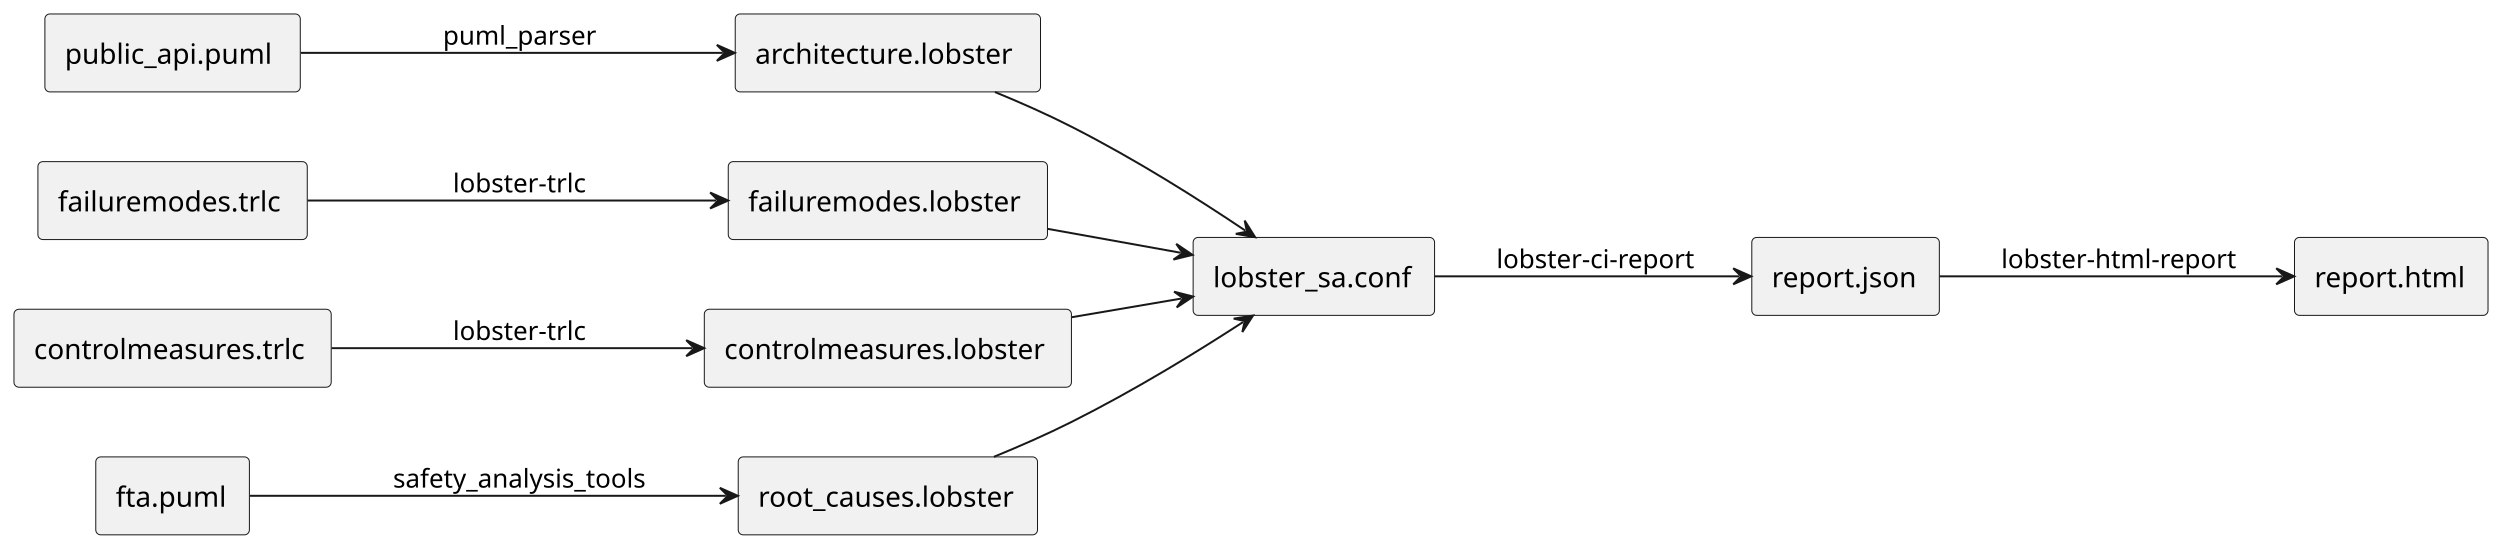
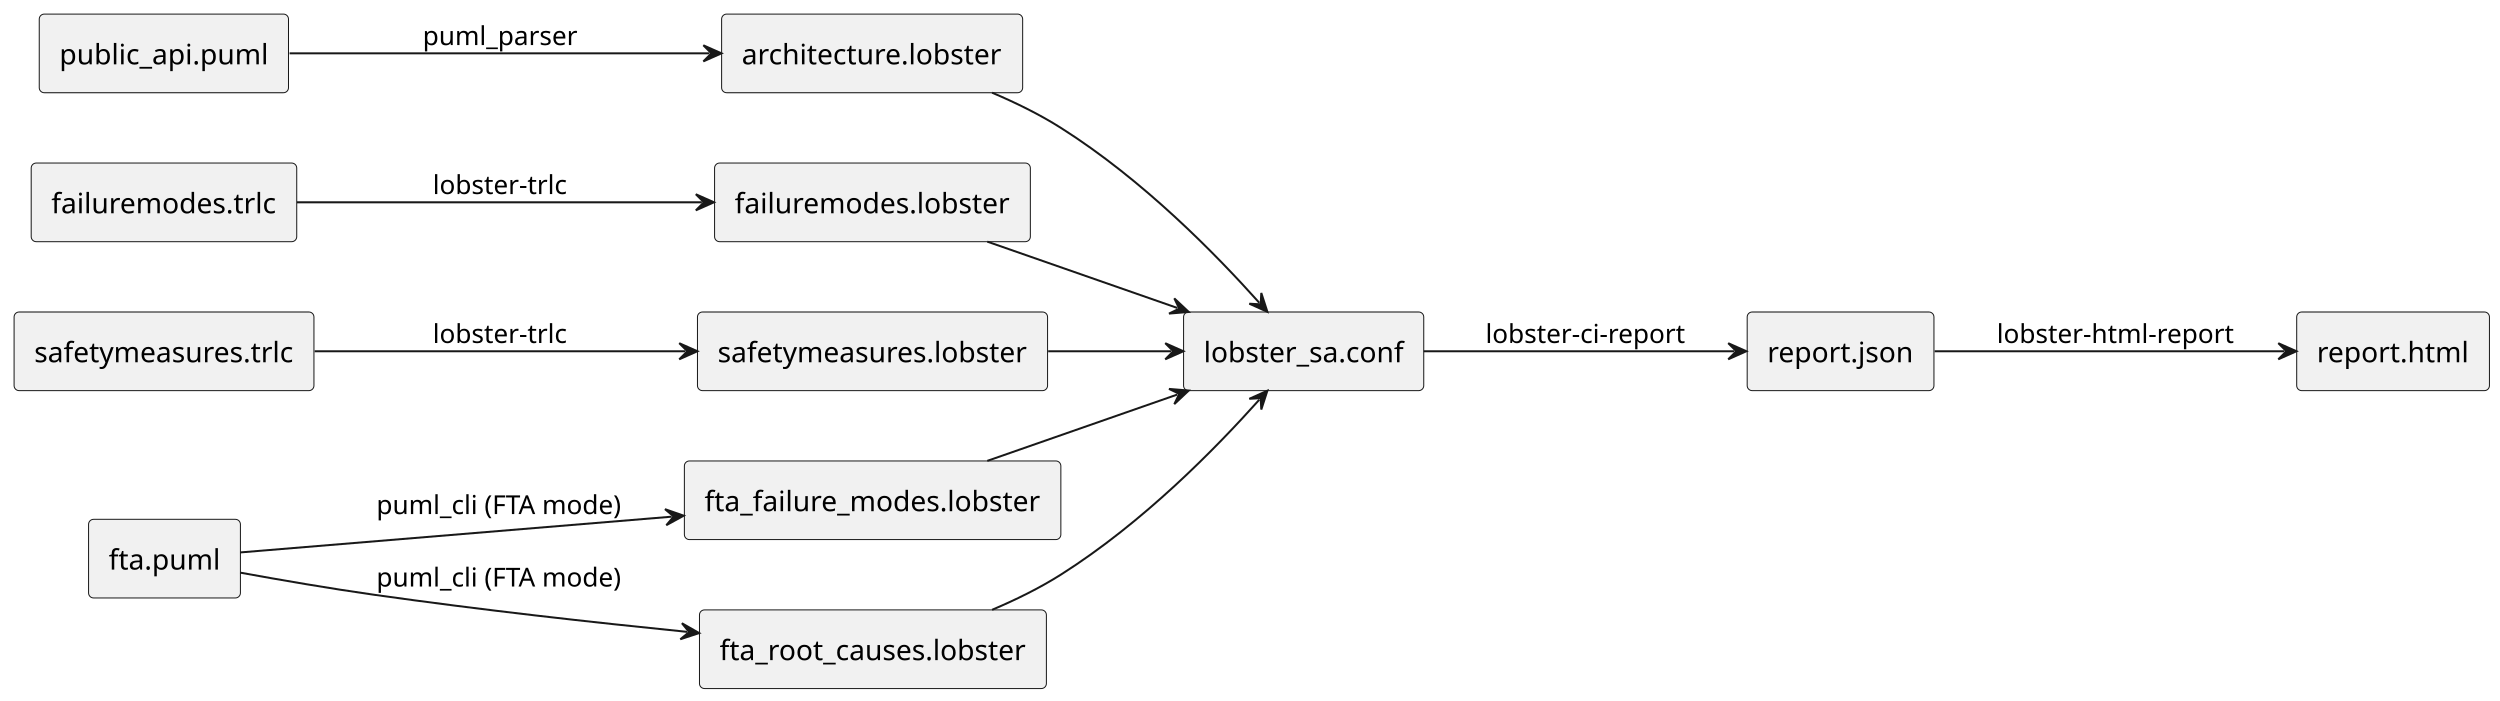
- <svg xmlns="http://www.w3.org/2000/svg" contentStyleType="text/css" height="274px" preserveAspectRatio="none" style="width:1253px;height:274px;background:#FFFFFF;" version="1.1" viewBox="0 0 1253 274" width="1253px" zoomAndPan="magnify">
+ <svg xmlns="http://www.w3.org/2000/svg" contentStyleType="text/css" data-diagram-type="DESCRIPTION" height="348px" preserveAspectRatio="none" style="width:1242px;height:348px;background:#FFFFFF;" version="1.1" viewBox="0 0 1242 348" width="1242px" zoomAndPan="magnify">
  <defs />
  <g>
-     <g id="elem_arch">
-       <rect fill="#F1F1F1" height="39.068" rx="2.5" ry="2.5" style="stroke:#181818;stroke-width:0.5;" width="128" x="22.5" y="7" />
-       <text fill="#000000" font-family="sans-serif" font-size="14" lengthAdjust="spacing" textLength="108" x="32.5" y="31.966">public_api.puml</text>
+     <g class="entity" data-qualified-name="arch" data-source-line="15" id="ent0002">
+       <rect fill="#F1F1F1" height="39.068" rx="2.5" ry="2.5" style="stroke:#181818;stroke-width:0.5;" width="123.824" x="19.5" y="7" />
+       <text fill="#000000" font-family="sans-serif" font-size="14" lengthAdjust="spacing" textLength="103.824" x="29.5" y="31.966">public_api.puml</text>
    </g>
-     <g id="elem_fm">
-       <rect fill="#F1F1F1" height="39.068" rx="2.5" ry="2.5" style="stroke:#181818;stroke-width:0.5;" width="135" x="19" y="81" />
-       <text fill="#000000" font-family="sans-serif" font-size="14" lengthAdjust="spacing" textLength="115" x="29" y="105.966">failuremodes.trlc</text>
+     <g class="entity" data-qualified-name="fm" data-source-line="16" id="ent0003">
+       <rect fill="#F1F1F1" height="39.068" rx="2.5" ry="2.5" style="stroke:#181818;stroke-width:0.5;" width="131.916" x="15.5" y="81" />
+       <text fill="#000000" font-family="sans-serif" font-size="14" lengthAdjust="spacing" textLength="111.916" x="25.5" y="105.966">failuremodes.trlc</text>
    </g>
-     <g id="elem_cm">
-       <rect fill="#F1F1F1" height="39.068" rx="2.5" ry="2.5" style="stroke:#181818;stroke-width:0.5;" width="159" x="7" y="155" />
-       <text fill="#000000" font-family="sans-serif" font-size="14" lengthAdjust="spacing" textLength="139" x="17" y="179.966">controlmeasures.trlc</text>
+     <g class="entity" data-qualified-name="sm" data-source-line="17" id="ent0004">
+       <rect fill="#F1F1F1" height="39.068" rx="2.5" ry="2.5" style="stroke:#181818;stroke-width:0.5;" width="148.968" x="7" y="155" />
+       <text fill="#000000" font-family="sans-serif" font-size="14" lengthAdjust="spacing" textLength="128.968" x="17" y="179.966">safetymeasures.trlc</text>
    </g>
-     <g id="elem_fta">
-       <rect fill="#F1F1F1" height="39.068" rx="2.5" ry="2.5" style="stroke:#181818;stroke-width:0.5;" width="77" x="48" y="229" />
-       <text fill="#000000" font-family="sans-serif" font-size="14" lengthAdjust="spacing" textLength="57" x="58" y="253.966">fta.puml</text>
+     <g class="entity" data-qualified-name="fta" data-source-line="18" id="ent0005">
+       <rect fill="#F1F1F1" height="39.068" rx="2.5" ry="2.5" style="stroke:#181818;stroke-width:0.5;" width="75.44" x="44" y="258" />
+       <text fill="#000000" font-family="sans-serif" font-size="14" lengthAdjust="spacing" textLength="55.44" x="54" y="282.966">fta.puml</text>
    </g>
-     <g id="elem_arch_lob">
-       <rect fill="#F1F1F1" height="39.068" rx="2.5" ry="2.5" style="stroke:#181818;stroke-width:0.5;" width="153" x="368.5" y="7" />
-       <text fill="#000000" font-family="sans-serif" font-size="14" lengthAdjust="spacing" textLength="133" x="378.5" y="31.966">architecture.lobster</text>
+     <g class="entity" data-qualified-name="arch_lob" data-source-line="19" id="ent0006">
+       <rect fill="#F1F1F1" height="39.068" rx="2.5" ry="2.5" style="stroke:#181818;stroke-width:0.5;" width="149.555" x="358.5" y="7" />
+       <text fill="#000000" font-family="sans-serif" font-size="14" lengthAdjust="spacing" textLength="129.555" x="368.5" y="31.966">architecture.lobster</text>
    </g>
-     <g id="elem_fm_lob">
-       <rect fill="#F1F1F1" height="39.068" rx="2.5" ry="2.5" style="stroke:#181818;stroke-width:0.5;" width="160" x="365" y="81" />
-       <text fill="#000000" font-family="sans-serif" font-size="14" lengthAdjust="spacing" textLength="140" x="375" y="105.966">failuremodes.lobster</text>
+     <g class="entity" data-qualified-name="fm_lob" data-source-line="20" id="ent0007">
+       <rect fill="#F1F1F1" height="39.068" rx="2.5" ry="2.5" style="stroke:#181818;stroke-width:0.5;" width="156.877" x="355" y="81" />
+       <text fill="#000000" font-family="sans-serif" font-size="14" lengthAdjust="spacing" textLength="136.877" x="365" y="105.966">failuremodes.lobster</text>
    </g>
-     <g id="elem_cm_lob">
-       <rect fill="#F1F1F1" height="39.068" rx="2.5" ry="2.5" style="stroke:#181818;stroke-width:0.5;" width="184" x="353" y="155" />
-       <text fill="#000000" font-family="sans-serif" font-size="14" lengthAdjust="spacing" textLength="164" x="363" y="179.966">controlmeasures.lobster</text>
+     <g class="entity" data-qualified-name="sm_lob" data-source-line="21" id="ent0008">
+       <rect fill="#F1F1F1" height="39.068" rx="2.5" ry="2.5" style="stroke:#181818;stroke-width:0.5;" width="173.929" x="346.5" y="155" />
+       <text fill="#000000" font-family="sans-serif" font-size="14" lengthAdjust="spacing" textLength="153.929" x="356.5" y="179.966">safetymeasures.lobster</text>
    </g>
-     <g id="elem_rc_lob">
-       <rect fill="#F1F1F1" height="39.068" rx="2.5" ry="2.5" style="stroke:#181818;stroke-width:0.5;" width="150" x="370" y="229" />
-       <text fill="#000000" font-family="sans-serif" font-size="14" lengthAdjust="spacing" textLength="130" x="380" y="253.966">root_causes.lobster</text>
+     <g class="entity" data-qualified-name="te_lob" data-source-line="22" id="ent0009">
+       <rect fill="#F1F1F1" height="39.068" rx="2.5" ry="2.5" style="stroke:#181818;stroke-width:0.5;" width="187.033" x="340" y="229" />
+       <text fill="#000000" font-family="sans-serif" font-size="14" lengthAdjust="spacing" textLength="167.033" x="350" y="253.966">fta_failure_modes.lobster</text>
    </g>
-     <g id="elem_conf">
-       <rect fill="#F1F1F1" height="39.068" rx="2.5" ry="2.5" style="stroke:#181818;stroke-width:0.5;" width="121" x="598" y="119" />
-       <text fill="#000000" font-family="sans-serif" font-size="14" lengthAdjust="spacing" textLength="101" x="608" y="143.966">lobster_sa.conf</text>
+     <g class="entity" data-qualified-name="rc_lob" data-source-line="23" id="ent0010">
+       <rect fill="#F1F1F1" height="39.068" rx="2.5" ry="2.5" style="stroke:#181818;stroke-width:0.5;" width="172.347" x="347.5" y="303" />
+       <text fill="#000000" font-family="sans-serif" font-size="14" lengthAdjust="spacing" textLength="152.347" x="357.5" y="327.966">fta_root_causes.lobster</text>
    </g>
-     <g id="elem_json">
-       <rect fill="#F1F1F1" height="39.068" rx="2.5" ry="2.5" style="stroke:#181818;stroke-width:0.5;" width="94" x="878" y="119" />
-       <text fill="#000000" font-family="sans-serif" font-size="14" lengthAdjust="spacing" textLength="74" x="888" y="143.966">report.json</text>
+     <g class="entity" data-qualified-name="conf" data-source-line="24" id="ent0011">
+       <rect fill="#F1F1F1" height="39.068" rx="2.5" ry="2.5" style="stroke:#181818;stroke-width:0.5;" width="119.316" x="588" y="155" />
+       <text fill="#000000" font-family="sans-serif" font-size="14" lengthAdjust="spacing" textLength="99.316" x="598" y="179.966">lobster_sa.conf</text>
    </g>
-     <g id="elem_html">
-       <rect fill="#F1F1F1" height="39.068" rx="2.5" ry="2.5" style="stroke:#181818;stroke-width:0.5;" width="97" x="1150" y="119" />
-       <text fill="#000000" font-family="sans-serif" font-size="14" lengthAdjust="spacing" textLength="77" x="1160" y="143.966">report.html</text>
+     <g class="entity" data-qualified-name="json" data-source-line="25" id="ent0012">
+       <rect fill="#F1F1F1" height="39.068" rx="2.5" ry="2.5" style="stroke:#181818;stroke-width:0.5;" width="92.786" x="868" y="155" />
+       <text fill="#000000" font-family="sans-serif" font-size="14" lengthAdjust="spacing" textLength="72.786" x="878" y="179.966">report.json</text>
    </g>
-     <g id="link_arch_arch_lob">
-       <path d="M150.82,26.5 C211.65,26.5 297.6,26.5 362.27,26.5 " fill="none" id="arch-to-arch_lob" style="stroke:#181818;stroke-width:1.0;" />
-       <polygon fill="#181818" points="368.27,26.5,359.27,22.5,363.27,26.5,359.27,30.5,368.27,26.5" style="stroke:#181818;stroke-width:1.0;" />
-       <text fill="#000000" font-family="sans-serif" font-size="13" lengthAdjust="spacing" textLength="75" x="222" y="22.397">puml_parser</text>
+     <g class="entity" data-qualified-name="html" data-source-line="26" id="ent0013">
+       <rect fill="#F1F1F1" height="39.068" rx="2.5" ry="2.5" style="stroke:#181818;stroke-width:0.5;" width="95.754" x="1141" y="155" />
+       <text fill="#000000" font-family="sans-serif" font-size="14" lengthAdjust="spacing" textLength="75.754" x="1151" y="179.966">report.html</text>
    </g>
-     <g id="link_fm_fm_lob">
-       <path d="M154.14,100.5 C213.89,100.5 295.65,100.5 358.93,100.5 " fill="none" id="fm-to-fm_lob" style="stroke:#181818;stroke-width:1.0;" />
-       <polygon fill="#181818" points="364.93,100.5,355.93,96.5,359.93,100.5,355.93,104.5,364.93,100.5" style="stroke:#181818;stroke-width:1.0;" />
-       <text fill="#000000" font-family="sans-serif" font-size="13" lengthAdjust="spacing" textLength="65" x="227" y="96.397">lobster-trlc</text>
+     <g class="link" data-entity-1="ent0002" data-entity-2="ent0006" data-link-type="dependency" data-source-line="28" id="lnk14">
+       <path d="M143.87,26.5 C203.66,26.5 288.64,26.5 352.43,26.5" fill="none" id="arch-to-arch_lob" style="stroke:#181818;stroke-width:1;" />
+       <polygon fill="#181818" points="358.43,26.5,349.43,22.5,353.43,26.5,349.43,30.5,358.43,26.5" style="stroke:#181818;stroke-width:1;" />
+       <text fill="#000000" font-family="sans-serif" font-size="13" lengthAdjust="spacing" textLength="76.895" x="210" y="22.397">puml_parser</text>
    </g>
-     <g id="link_cm_cm_lob">
-       <path d="M166.18,174.5 C221.34,174.5 289.22,174.5 346.93,174.5 " fill="none" id="cm-to-cm_lob" style="stroke:#181818;stroke-width:1.0;" />
-       <polygon fill="#181818" points="352.93,174.5,343.93,170.5,347.93,174.5,343.93,178.5,352.93,174.5" style="stroke:#181818;stroke-width:1.0;" />
-       <text fill="#000000" font-family="sans-serif" font-size="13" lengthAdjust="spacing" textLength="65" x="227" y="170.397">lobster-trlc</text>
+     <g class="link" data-entity-1="ent0003" data-entity-2="ent0007" data-link-type="dependency" data-source-line="29" id="lnk15">
+       <path d="M147.51,100.5 C206.13,100.5 286.43,100.5 348.69,100.5" fill="none" id="fm-to-fm_lob" style="stroke:#181818;stroke-width:1;" />
+       <polygon fill="#181818" points="354.69,100.5,345.69,96.5,349.69,100.5,345.69,104.5,354.69,100.5" style="stroke:#181818;stroke-width:1;" />
+       <text fill="#000000" font-family="sans-serif" font-size="13" lengthAdjust="spacing" textLength="66.677" x="215" y="96.397">lobster-trlc</text>
    </g>
-     <g id="link_fta_rc_lob">
-       <path d="M125.31,248.5 C183.28,248.5 289.22,248.5 363.79,248.5 " fill="none" id="fta-to-rc_lob" style="stroke:#181818;stroke-width:1.0;" />
-       <polygon fill="#181818" points="369.79,248.5,360.79,244.5,364.79,248.5,360.79,252.5,369.79,248.5" style="stroke:#181818;stroke-width:1.0;" />
-       <text fill="#000000" font-family="sans-serif" font-size="13" lengthAdjust="spacing" textLength="125" x="197" y="244.397">safety_analysis_tools</text>
+     <g class="link" data-entity-1="ent0004" data-entity-2="ent0008" data-link-type="dependency" data-source-line="30" id="lnk16">
+       <path d="M156.3,174.5 C211.85,174.5 282.14,174.5 340.46,174.5" fill="none" id="sm-to-sm_lob" style="stroke:#181818;stroke-width:1;" />
+       <polygon fill="#181818" points="346.46,174.5,337.46,170.5,341.46,174.5,337.46,178.5,346.46,174.5" style="stroke:#181818;stroke-width:1;" />
+       <text fill="#000000" font-family="sans-serif" font-size="13" lengthAdjust="spacing" textLength="66.677" x="215" y="170.397">lobster-trlc</text>
    </g>
-     <g id="link_arch_lob_conf">
-       <path d="M498.66,46.13 C511.4,51.37 524.84,57.3 537,63.5 C569.71,80.18 600.176,99.509 624.106,115.549 " fill="none" id="arch_lob-to-conf" style="stroke:#181818;stroke-width:1.0;" />
-       <polygon fill="#181818" points="629.09,118.89,623.841,110.556,624.937,116.106,619.387,117.202,629.09,118.89" style="stroke:#181818;stroke-width:1.0;" />
+     <g class="link" data-entity-1="ent0005" data-entity-2="ent0009" data-link-type="dependency" data-source-line="31" id="lnk17">
+       <path d="M119.29,274.45 C171.16,270.15 261.5,262.665 333.69,256.685" fill="none" id="fta-to-te_lob" style="stroke:#181818;stroke-width:1;" />
+       <polygon fill="#181818" points="339.67,256.19,330.37,252.947,334.687,256.603,331.031,260.919,339.67,256.19" style="stroke:#181818;stroke-width:1;" />
+       <text fill="#000000" font-family="sans-serif" font-size="13" lengthAdjust="spacing" textLength="122.447" x="187" y="255.397">puml_cli (FTA mode)</text>
    </g>
-     <g id="link_fm_lob_conf">
-       <path d="M525.06,114.7 C549.11,119.03 569.224,122.64 591.784,126.69 " fill="none" id="fm_lob-to-conf" style="stroke:#181818;stroke-width:1.0;" />
-       <polygon fill="#181818" points="597.69,127.75,589.538,122.223,592.769,126.867,588.125,130.097,597.69,127.75" style="stroke:#181818;stroke-width:1.0;" />
+     <g class="link" data-entity-1="ent0005" data-entity-2="ent0010" data-link-type="dependency" data-source-line="32" id="lnk18">
+       <path d="M119.29,284.48 C139.03,288.08 163.79,292.36 186,295.5 C239.5,303.07 293.81,309.108 341.37,313.908" fill="none" id="fta-to-rc_lob" style="stroke:#181818;stroke-width:1;" />
+       <polygon fill="#181818" points="347.34,314.51,338.787,309.627,342.365,314.008,337.984,317.586,347.34,314.51" style="stroke:#181818;stroke-width:1;" />
+       <text fill="#000000" font-family="sans-serif" font-size="13" lengthAdjust="spacing" textLength="122.447" x="187" y="291.397">puml_cli (FTA mode)</text>
    </g>
-     <g id="link_cm_lob_conf">
-       <path d="M537.23,158.97 C557.8,155.47 573.205,152.846 592.075,149.636 " fill="none" id="cm_lob-to-conf" style="stroke:#181818;stroke-width:1.0;" />
-       <polygon fill="#181818" points="597.99,148.63,588.447,146.196,593.061,149.469,589.788,154.083,597.99,148.63" style="stroke:#181818;stroke-width:1.0;" />
+     <g class="link" data-entity-1="ent0006" data-entity-2="ent0011" data-link-type="dependency" data-source-line="33" id="lnk19">
+       <path d="M492.86,46.04 C504.56,51 516.48,56.84 527,63.5 C568.15,89.56 603.945,126.242 625.635,150.442" fill="none" id="arch_lob-to-conf" style="stroke:#181818;stroke-width:1;" />
+       <polygon fill="#181818" points="629.64,154.91,626.612,145.538,626.303,151.187,620.654,150.878,629.64,154.91" style="stroke:#181818;stroke-width:1;" />
    </g>
-     <g id="link_rc_lob_conf">
-       <path d="M498.13,228.96 C511.01,223.68 524.66,217.7 537,211.5 C569.13,195.36 599.056,176.954 623.006,161.424 " fill="none" id="rc_lob-to-conf" style="stroke:#181818;stroke-width:1.0;" />
-       <polygon fill="#181818" points="628.04,158.16,618.312,159.7,623.845,160.88,622.665,166.413,628.04,158.16" style="stroke:#181818;stroke-width:1.0;" />
+     <g class="link" data-entity-1="ent0007" data-entity-2="ent0011" data-link-type="dependency" data-source-line="34" id="lnk20">
+       <path d="M490.48,120.04 C521.39,130.83 554.005,142.213 584.915,153.003" fill="none" id="fm_lob-to-conf" style="stroke:#181818;stroke-width:1;" />
+       <polygon fill="#181818" points="590.58,154.98,583.401,148.237,585.859,153.332,580.764,155.79,590.58,154.98" style="stroke:#181818;stroke-width:1;" />
    </g>
-     <g id="link_conf_json">
-       <path d="M719.19,138.5 C767.18,138.5 827.65,138.5 871.69,138.5 " fill="none" id="conf-to-json" style="stroke:#181818;stroke-width:1.0;" />
-       <polygon fill="#181818" points="877.69,138.5,868.69,134.5,872.69,138.5,868.69,142.5,877.69,138.5" style="stroke:#181818;stroke-width:1.0;" />
-       <text fill="#000000" font-family="sans-serif" font-size="13" lengthAdjust="spacing" textLength="97" x="750" y="134.397">lobster-ci-report</text>
+     <g class="link" data-entity-1="ent0008" data-entity-2="ent0011" data-link-type="dependency" data-source-line="35" id="lnk21">
+       <path d="M520.73,174.5 C543.31,174.5 561.14,174.5 581.9,174.5" fill="none" id="sm_lob-to-conf" style="stroke:#181818;stroke-width:1;" />
+       <polygon fill="#181818" points="587.9,174.5,578.9,170.5,582.9,174.5,578.9,178.5,587.9,174.5" style="stroke:#181818;stroke-width:1;" />
    </g>
-     <g id="link_json_html">
-       <path d="M972.06,138.5 C1021.53,138.5 1093.77,138.5 1143.85,138.5 " fill="none" id="json-to-html" style="stroke:#181818;stroke-width:1.0;" />
-       <polygon fill="#181818" points="1149.85,138.5,1140.85,134.5,1144.85,138.5,1140.85,142.5,1149.85,138.5" style="stroke:#181818;stroke-width:1.0;" />
-       <text fill="#000000" font-family="sans-serif" font-size="13" lengthAdjust="spacing" textLength="116" x="1003" y="134.397">lobster-html-report</text>
+     <g class="link" data-entity-1="ent0009" data-entity-2="ent0011" data-link-type="dependency" data-source-line="36" id="lnk22">
+       <path d="M490.48,228.96 C521.39,218.17 554.005,206.787 584.915,195.997" fill="none" id="te_lob-to-conf" style="stroke:#181818;stroke-width:1;" />
+       <polygon fill="#181818" points="590.58,194.02,580.764,193.21,585.859,195.668,583.401,200.763,590.58,194.02" style="stroke:#181818;stroke-width:1;" />
+     </g>
+     <g class="link" data-entity-1="ent0010" data-entity-2="ent0011" data-link-type="dependency" data-source-line="37" id="lnk23">
+       <path d="M492.86,302.96 C504.56,298 516.48,292.16 527,285.5 C568.15,259.44 603.945,222.758 625.635,198.558" fill="none" id="rc_lob-to-conf" style="stroke:#181818;stroke-width:1;" />
+       <polygon fill="#181818" points="629.64,194.09,620.654,198.122,626.303,197.813,626.612,203.462,629.64,194.09" style="stroke:#181818;stroke-width:1;" />
+     </g>
+     <g class="link" data-entity-1="ent0011" data-entity-2="ent0012" data-link-type="dependency" data-source-line="38" id="lnk24">
+       <path d="M707.31,174.5 C755.65,174.5 817.17,174.5 861.59,174.5" fill="none" id="conf-to-json" style="stroke:#181818;stroke-width:1;" />
+       <polygon fill="#181818" points="867.59,174.5,858.59,170.5,862.59,174.5,858.59,178.5,867.59,174.5" style="stroke:#181818;stroke-width:1;" />
+       <text fill="#000000" font-family="sans-serif" font-size="13" lengthAdjust="spacing" textLength="99.424" x="738" y="170.397">lobster-ci-report</text>
+     </g>
+     <g class="link" data-entity-1="ent0012" data-entity-2="ent0013" data-link-type="dependency" data-source-line="39" id="lnk25">
+       <path d="M961.11,174.5 C1010.96,174.5 1084.43,174.5 1134.87,174.5" fill="none" id="json-to-html" style="stroke:#181818;stroke-width:1;" />
+       <polygon fill="#181818" points="1140.87,174.5,1131.87,170.5,1135.87,174.5,1131.87,178.5,1140.87,174.5" style="stroke:#181818;stroke-width:1;" />
+       <text fill="#000000" font-family="sans-serif" font-size="13" lengthAdjust="spacing" textLength="118.066" x="992" y="170.397">lobster-html-report</text>
    </g>
  </g>
</svg>
